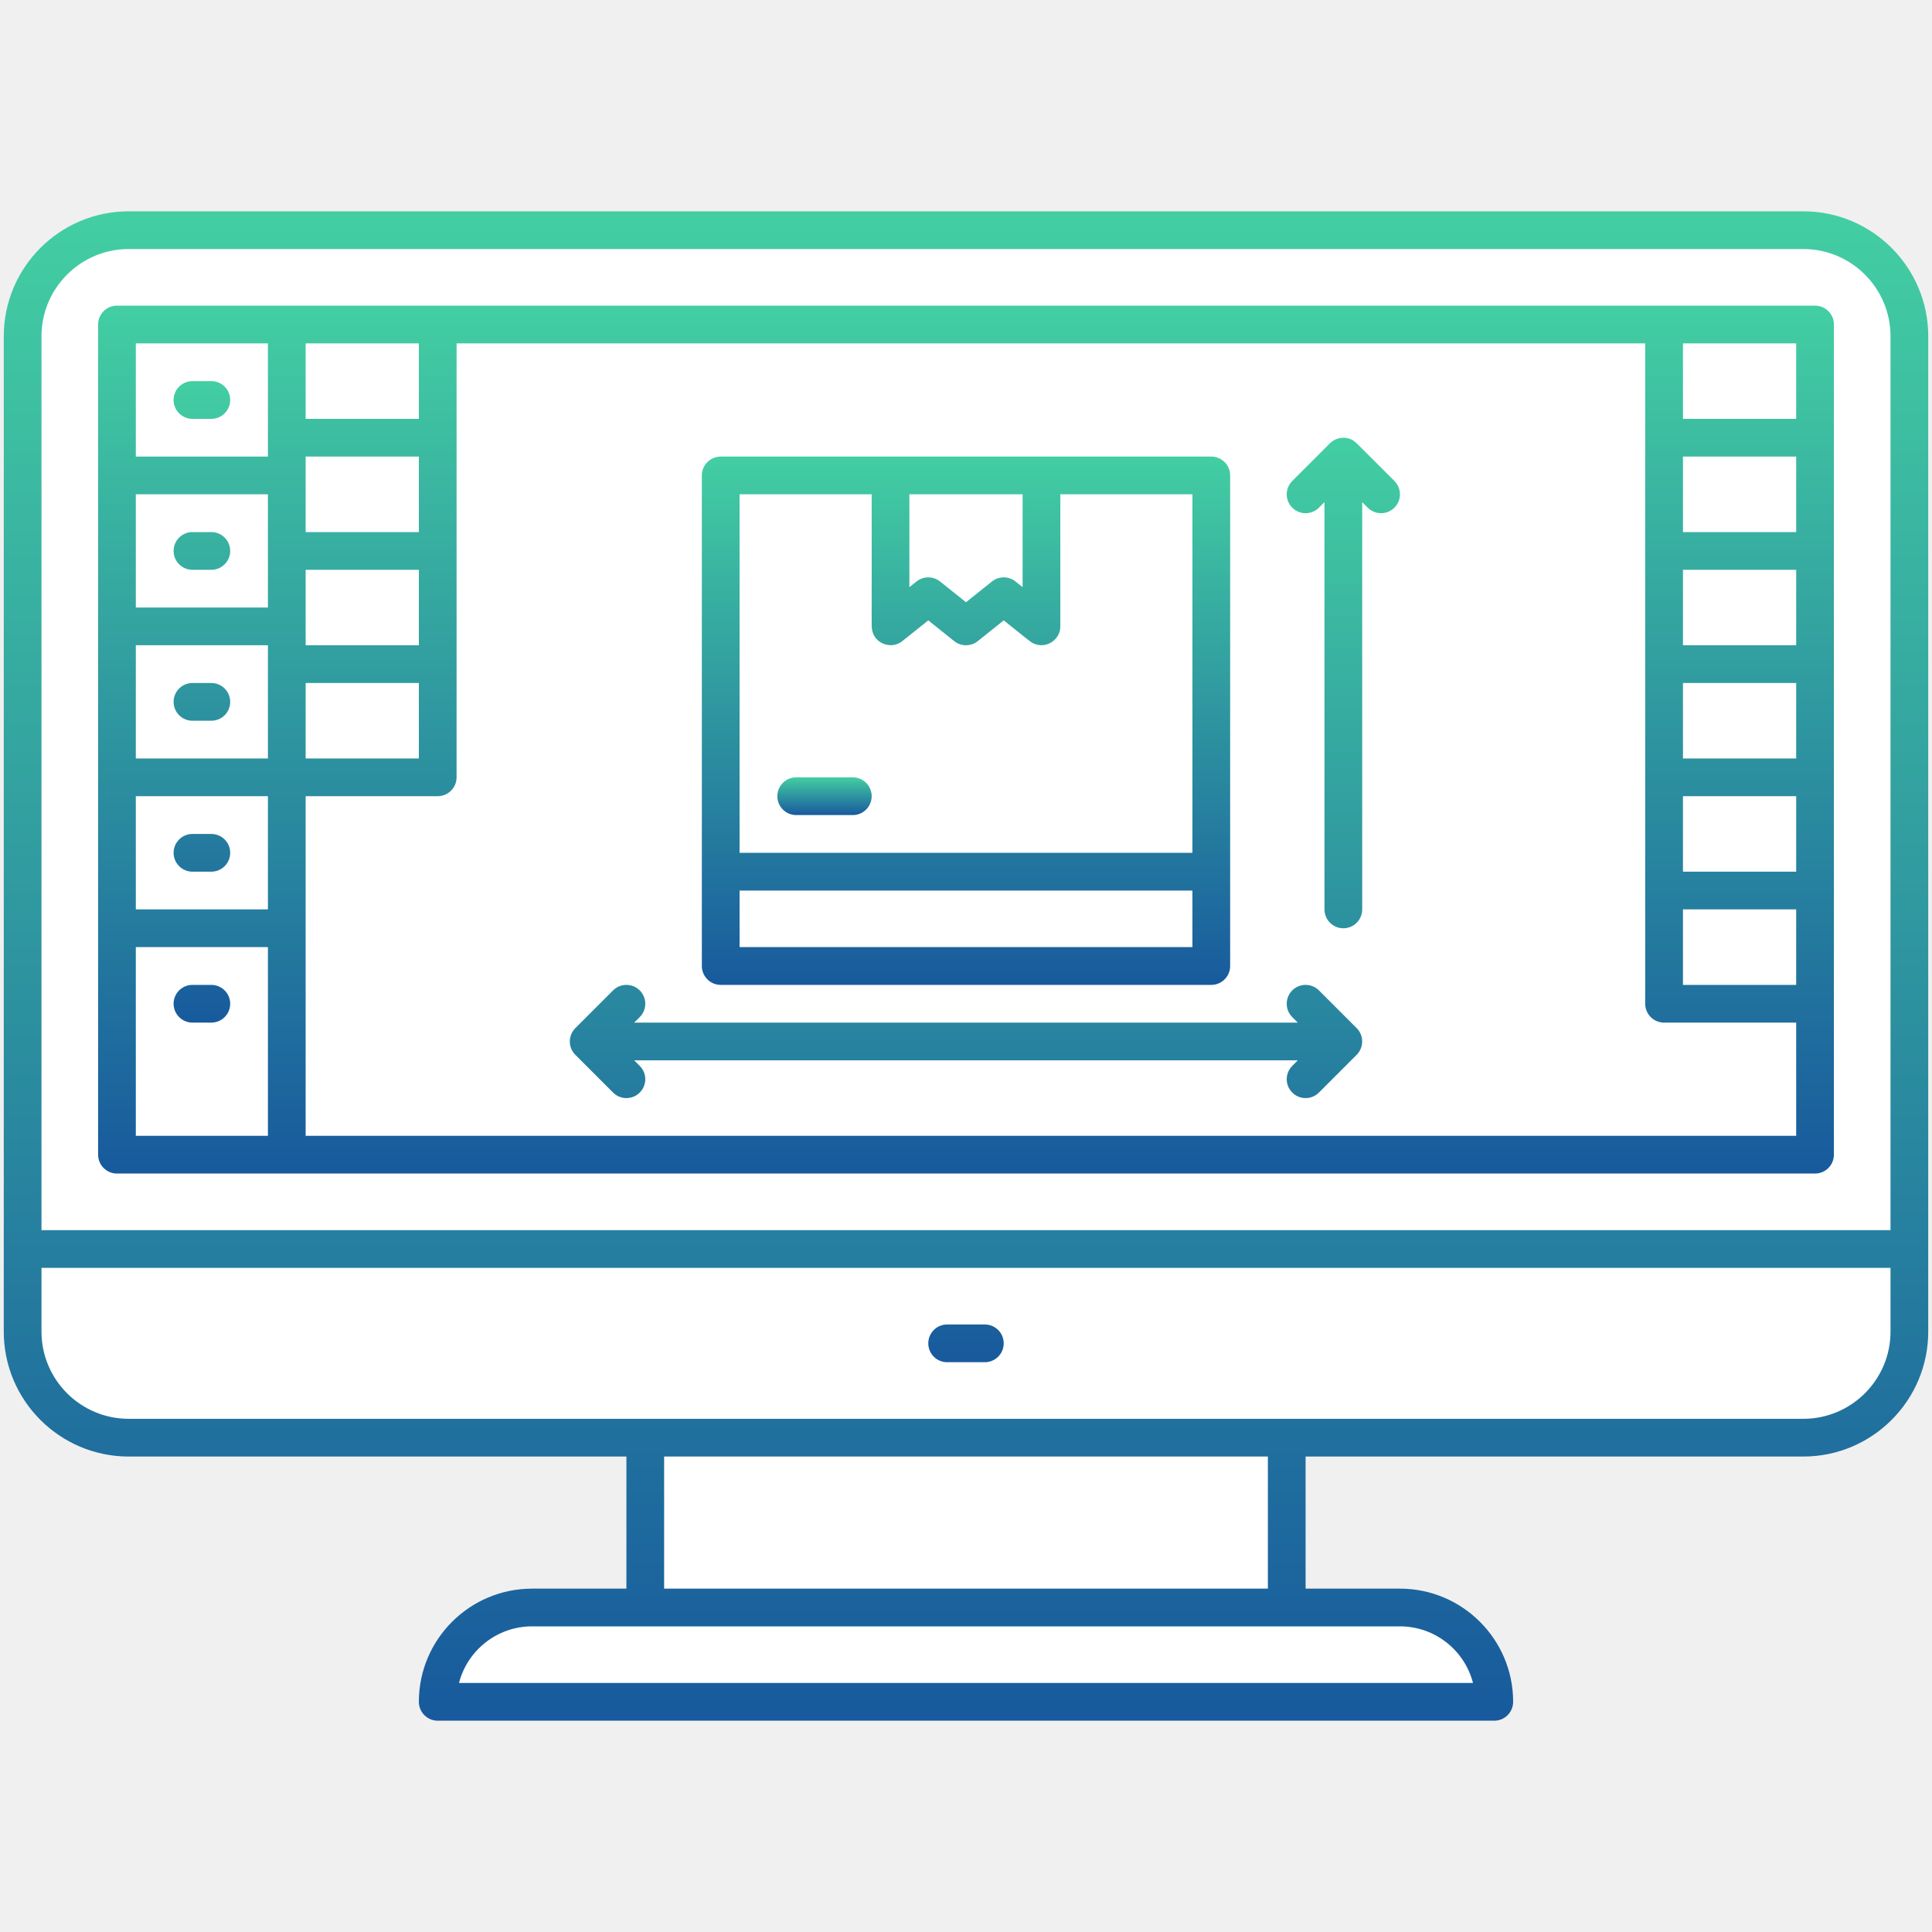
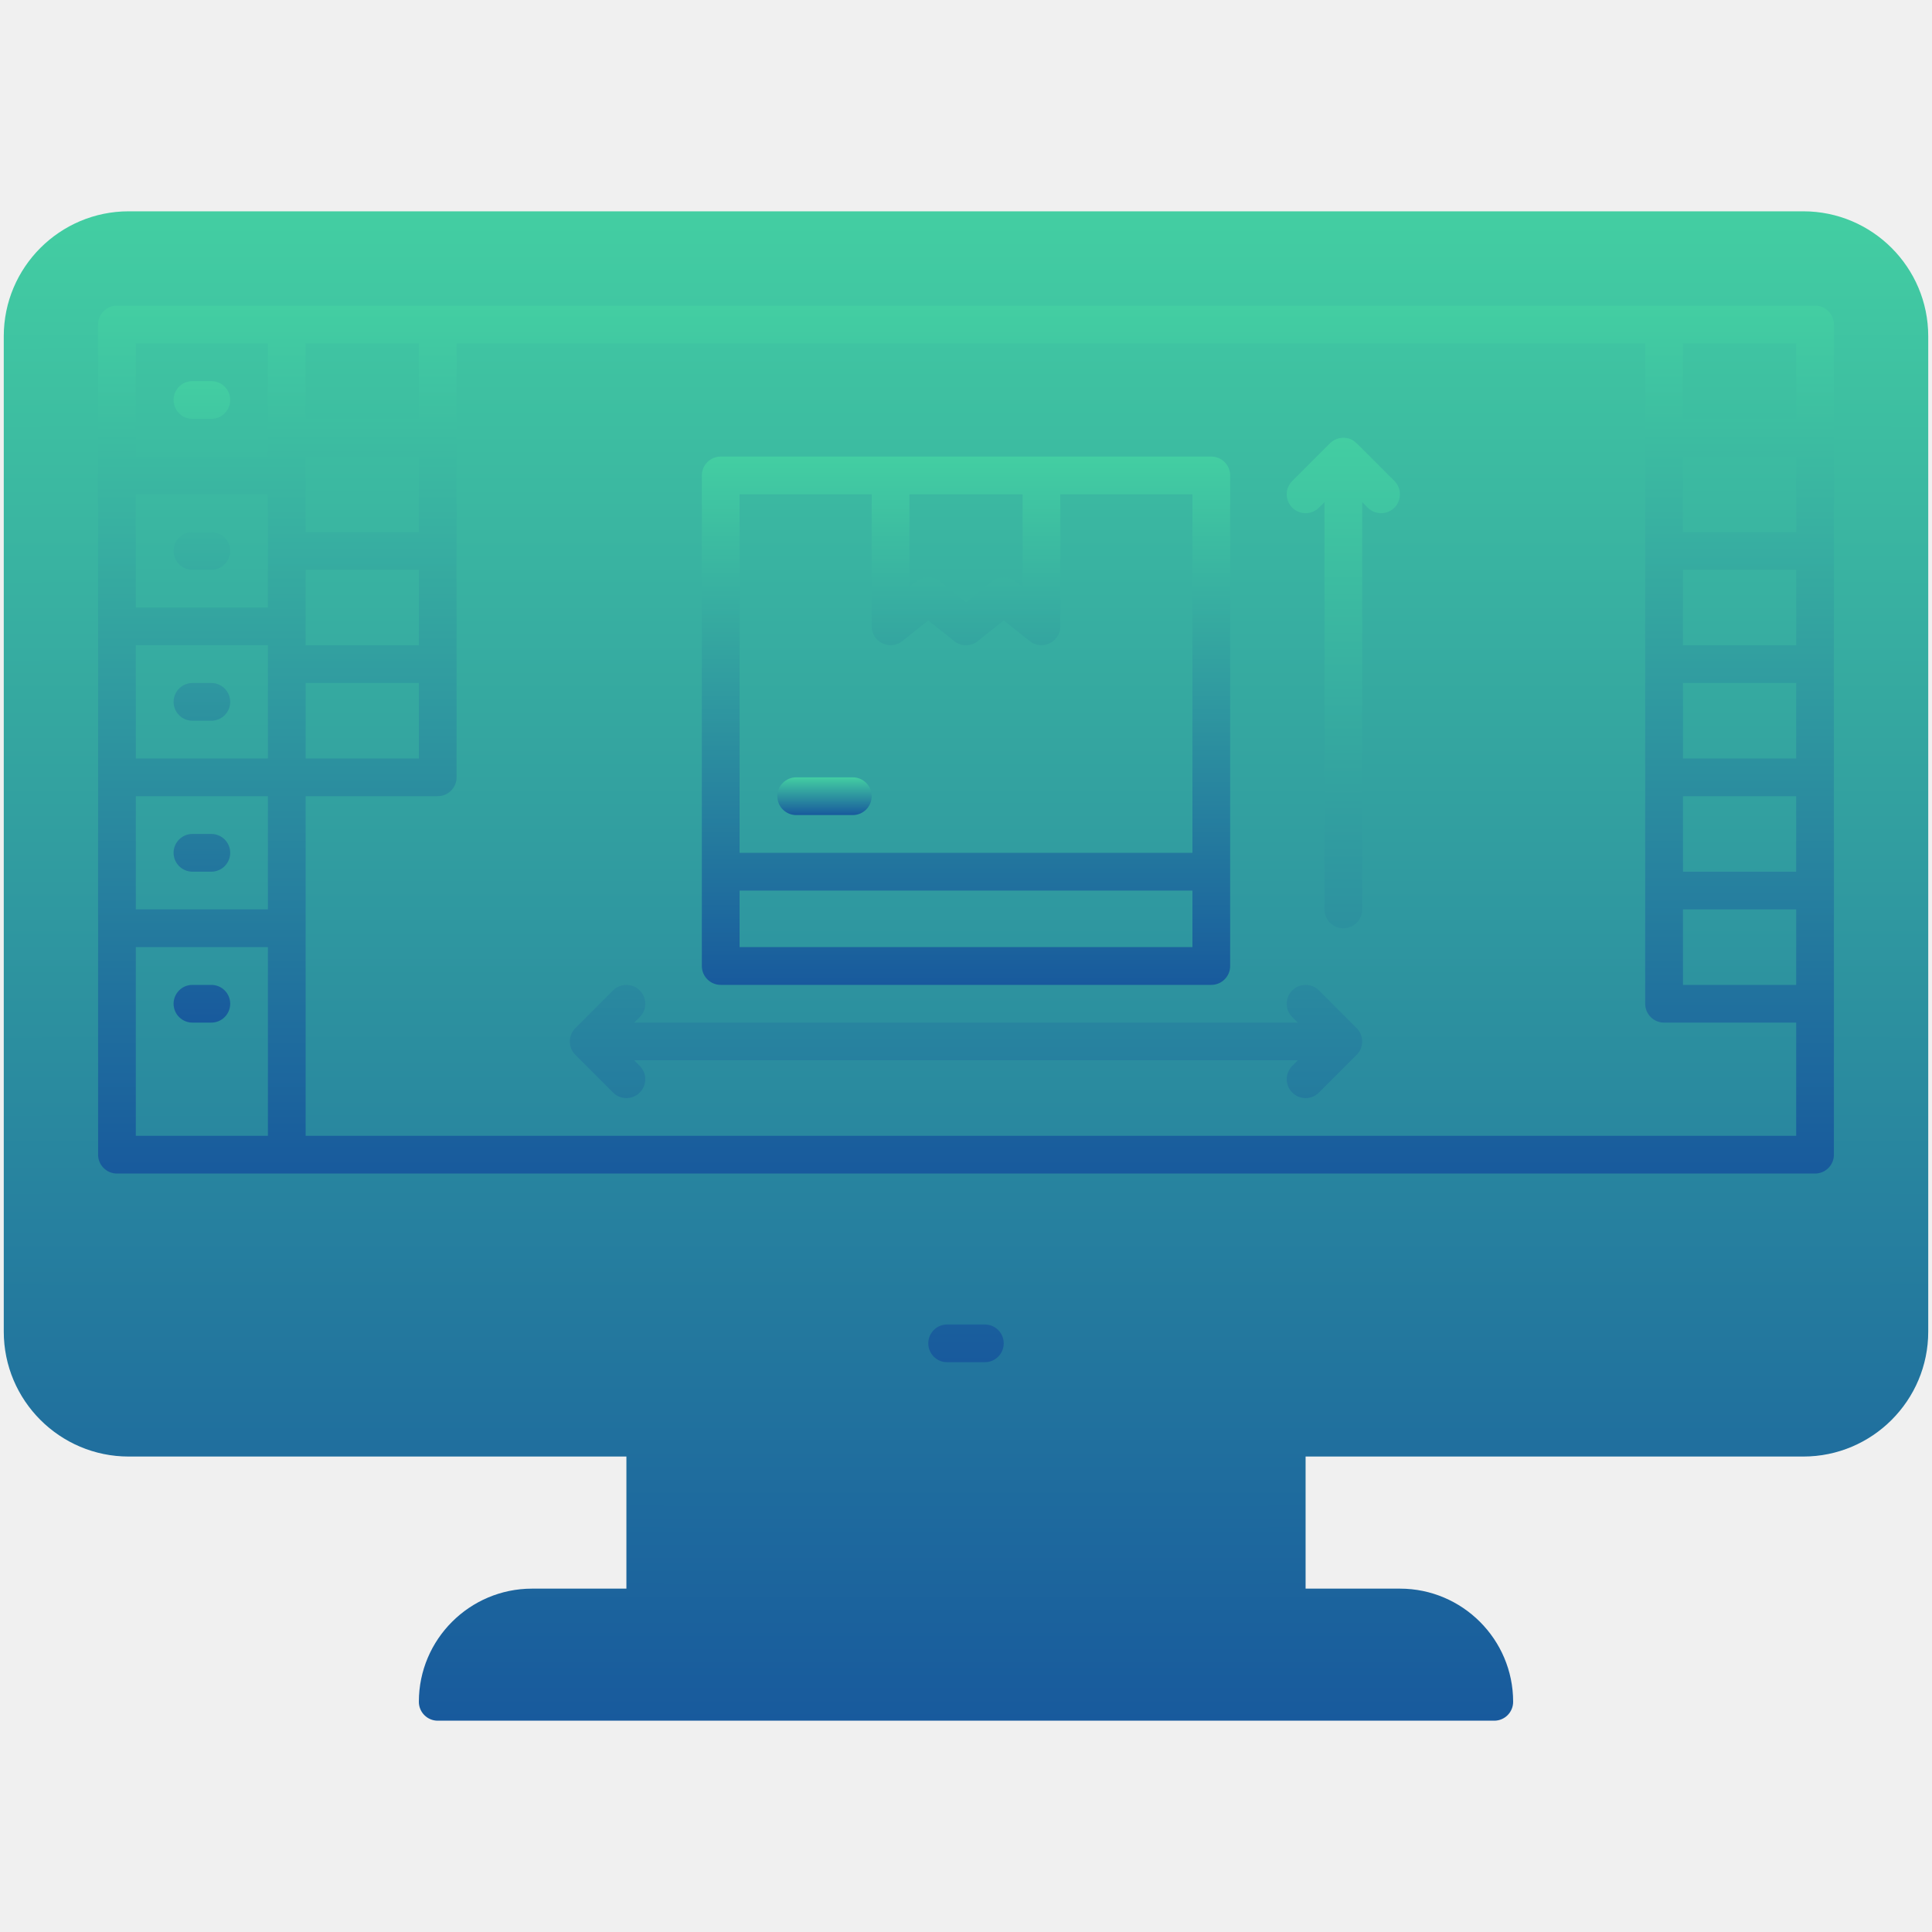
<svg xmlns="http://www.w3.org/2000/svg" width="40" height="40" viewBox="0 0 40 40" fill="none">
-   <path d="M37.336 4.766H2.664C1.452 4.766 0.469 5.748 0.469 6.961V25.859L20.599 27.812L39.531 25.859V6.961C39.531 5.748 38.548 4.766 37.336 4.766Z" fill="white" />
-   <path d="M34.453 6.719H9.062L4.557 17.266L5.937 23.906H37.578V20.781L34.453 6.719Z" fill="white" />
-   <path d="M37.578 9.062V11.406L36.016 12.129L34.453 11.406V9.062L36.016 8.516L37.578 9.062Z" fill="white" />
-   <path d="M37.578 13.75V16.094L36.016 16.875L34.453 16.094V13.75L35.938 13.066L37.578 13.75Z" fill="white" />
-   <path d="M37.578 18.438V20.781H34.453V18.438L35.918 17.871L37.578 18.438Z" fill="white" />
-   <path d="M37.578 16.094H34.453V18.438H37.578V16.094Z" fill="white" />
-   <path d="M37.578 11.406H34.453V13.75H37.578V11.406Z" fill="white" />
-   <path d="M37.578 6.719H34.453V9.062H37.578V6.719Z" fill="white" />
-   <path d="M9.062 9.062V11.406L5.703 12.109C5.703 11.58 5.703 9.062 5.703 8.535L9.062 9.062Z" fill="white" />
-   <path d="M9.062 13.75V16.094H5.703V13.379L9.062 13.75Z" fill="white" />
-   <path d="M9.062 11.406V13.75H5.703C5.703 13.544 5.703 11.997 5.703 11.406H9.062Z" fill="white" />
-   <path d="M9.062 6.719H5.703V9.062H9.062V6.719Z" fill="white" />
-   <path d="M5.938 16.094V19.219L4.18 20L2.422 19.219V16.094L4.062 15.312L5.938 16.094Z" fill="white" />
-   <path d="M5.938 12.969L4.18 13.75L2.422 12.969V9.844L4.18 8.828L5.938 9.844C5.938 10.937 5.938 11.876 5.938 12.969Z" fill="white" />
-   <path d="M5.938 19.219H2.422V23.906H5.938V19.219Z" fill="white" />
-   <path d="M5.938 16.094H2.422V12.969H5.938C5.938 13.898 5.938 15.145 5.938 16.094ZM5.938 9.844H2.422V6.719H5.938C5.938 7.668 5.938 8.914 5.938 9.844Z" fill="white" />
-   <path d="M21.562 9.844L20 11.172L18.438 9.844H14.922V18.047L20 19.219L25.078 18.047V9.844H21.562Z" fill="white" />
-   <path d="M26.641 28.646H13.359V34.401H26.641V28.646Z" fill="white" />
-   <path d="M30.938 35.234H9.062C9.062 34.154 9.938 33.281 11.016 33.281C11.705 33.281 28.049 33.281 28.984 33.281C30.063 33.281 30.938 34.156 30.938 35.234Z" fill="white" />
-   <path d="M39.531 25.859V27.57C39.531 28.783 38.548 29.766 37.336 29.766C35.293 29.766 4.701 29.766 2.664 29.766C1.452 29.766 0.469 28.783 0.469 27.57V25.859H39.531Z" fill="white" />
-   <path d="M21.562 9.844V12.969L20.781 12.344L20.001 12.969L19.219 12.344L18.438 12.969V9.844H21.562Z" fill="white" />
-   <path d="M25.078 18.047H14.922V20H25.078V18.047Z" fill="white" />
+   <path d="M37.336 4.766H2.664C1.452 4.766 0.469 5.748 0.469 6.961V25.859L20.599 27.812L39.531 25.859V6.961C39.531 5.748 38.548 4.766 37.336 4.766Z" fill="url(#paint0_linear_1569_2490)" />
+   <path d="M34.453 6.719H9.062L4.557 17.266L5.937 23.906H37.578V20.781L34.453 6.719Z" fill="url(#paint0_linear_1569_2490)" />
+   <path d="M37.578 9.062V11.406L36.016 12.129L34.453 11.406V9.062L36.016 8.516L37.578 9.062Z" fill="url(#paint0_linear_1569_2490)" />
+   <path d="M37.578 13.75V16.094L36.016 16.875L34.453 16.094V13.75L35.938 13.066L37.578 13.75Z" fill="url(#paint0_linear_1569_2490)" />
+   <path d="M37.578 18.438V20.781H34.453V18.438L35.918 17.871L37.578 18.438Z" fill="url(#paint0_linear_1569_2490)" />
+   <path d="M37.578 16.094H34.453V18.438H37.578V16.094Z" fill="url(#paint0_linear_1569_2490)" />
+   <path d="M37.578 11.406H34.453V13.75H37.578V11.406Z" fill="url(#paint0_linear_1569_2490)" />
+   <path d="M37.578 6.719H34.453V9.062H37.578V6.719Z" fill="url(#paint0_linear_1569_2490)" />
+   <path d="M9.062 9.062V11.406L5.703 12.109C5.703 11.58 5.703 9.062 5.703 8.535L9.062 9.062Z" fill="url(#paint0_linear_1569_2490)" />
+   <path d="M9.062 13.75V16.094H5.703V13.379L9.062 13.75Z" fill="url(#paint0_linear_1569_2490)" />
+   <path d="M9.062 11.406V13.75H5.703C5.703 13.544 5.703 11.997 5.703 11.406H9.062Z" fill="url(#paint0_linear_1569_2490)" />
+   <path d="M9.062 6.719H5.703V9.062H9.062V6.719Z" fill="url(#paint0_linear_1569_2490)" />
+   <path d="M5.938 16.094V19.219L4.18 20L2.422 19.219V16.094L4.062 15.312L5.938 16.094Z" fill="url(#paint0_linear_1569_2490)" />
+   <path d="M5.938 12.969L4.18 13.75L2.422 12.969V9.844L4.18 8.828L5.938 9.844C5.938 10.937 5.938 11.876 5.938 12.969Z" fill="url(#paint0_linear_1569_2490)" />
+   <path d="M5.938 19.219H2.422V23.906H5.938V19.219Z" fill="url(#paint0_linear_1569_2490)" />
+   <path d="M5.938 16.094H2.422V12.969H5.938C5.938 13.898 5.938 15.145 5.938 16.094ZM5.938 9.844H2.422V6.719H5.938C5.938 7.668 5.938 8.914 5.938 9.844Z" fill="url(#paint0_linear_1569_2490)" />
+   <path d="M21.562 9.844L20 11.172L18.438 9.844H14.922V18.047L20 19.219L25.078 18.047V9.844H21.562Z" fill="url(#paint0_linear_1569_2490)" />
+   <path d="M26.641 28.646H13.359V34.401H26.641V28.646Z" fill="url(#paint0_linear_1569_2490)" />
+   <path d="M30.938 35.234H9.062C9.062 34.154 9.938 33.281 11.016 33.281C11.705 33.281 28.049 33.281 28.984 33.281C30.063 33.281 30.938 34.156 30.938 35.234Z" fill="url(#paint0_linear_1569_2490)" />
+   <path d="M39.531 25.859V27.57C39.531 28.783 38.548 29.766 37.336 29.766C35.293 29.766 4.701 29.766 2.664 29.766C1.452 29.766 0.469 28.783 0.469 27.57V25.859H39.531Z" fill="url(#paint0_linear_1569_2490)" />
+   <path d="M21.562 9.844V12.969L20.781 12.344L20.001 12.969L19.219 12.344L18.438 12.969V9.844H21.562Z" fill="url(#paint0_linear_1569_2490)" />
+   <path d="M25.078 18.047H14.922V20H25.078V18.047Z" fill="url(#paint0_linear_1569_2490)" />
  <path d="M37.336 4.375H2.664C1.238 4.375 0.078 5.535 0.078 6.961V27.57C0.078 28.996 1.238 30.156 2.664 30.156H12.969V32.891H11.016C9.723 32.891 8.672 33.942 8.672 35.234C8.672 35.45 8.847 35.625 9.062 35.625H30.938C31.153 35.625 31.328 35.45 31.328 35.234C31.328 33.942 30.277 32.891 28.984 32.891H27.031V30.156H37.336C38.762 30.156 39.922 28.996 39.922 27.57V6.961C39.922 5.535 38.762 4.375 37.336 4.375ZM2.664 5.156H37.336C38.331 5.156 39.141 5.966 39.141 6.961V25.469H0.859V6.961C0.859 5.966 1.669 5.156 2.664 5.156ZM30.497 34.844H9.503C9.676 34.171 10.289 33.672 11.016 33.672C11.808 33.672 28.34 33.672 28.984 33.672C29.711 33.672 30.324 34.171 30.497 34.844ZM26.25 32.891H13.75V30.156H26.25V32.891ZM37.336 29.375C35.293 29.375 4.701 29.375 2.664 29.375C1.669 29.375 0.859 28.566 0.859 27.57V26.25H39.141V27.57C39.141 28.566 38.331 29.375 37.336 29.375Z" fill="url(#paint0_linear_1569_2490)" />
  <path d="M28.088 21.286L27.307 20.505C27.155 20.353 26.907 20.353 26.755 20.505C26.602 20.658 26.602 20.905 26.755 21.058L26.869 21.172H13.13L13.245 21.058C13.398 20.905 13.398 20.658 13.245 20.505C13.092 20.353 12.845 20.353 12.693 20.505L11.912 21.286C11.761 21.436 11.758 21.686 11.912 21.839L12.693 22.62C12.845 22.773 13.092 22.773 13.245 22.62C13.398 22.468 13.398 22.22 13.245 22.068L13.13 21.953H26.869L26.755 22.068C26.602 22.22 26.602 22.468 26.755 22.62C26.907 22.773 27.155 22.773 27.307 22.62L28.088 21.839C28.244 21.683 28.236 21.433 28.088 21.286ZM27.962 9.092C27.808 9.029 27.639 9.074 27.536 9.177L26.755 9.958C26.602 10.111 26.602 10.358 26.755 10.511C26.907 10.663 27.155 10.663 27.307 10.511L27.422 10.396V18.828C27.422 19.044 27.597 19.219 27.812 19.219C28.028 19.219 28.203 19.044 28.203 18.828V10.396L28.317 10.511C28.47 10.663 28.717 10.663 28.87 10.511C29.022 10.358 29.022 10.111 28.87 9.958C28.039 9.132 28.066 9.136 27.962 9.092ZM20.39 27.422H19.609C19.393 27.422 19.219 27.597 19.219 27.813C19.219 28.028 19.393 28.203 19.609 28.203H20.39C20.606 28.203 20.781 28.028 20.781 27.813C20.781 27.597 20.606 27.422 20.39 27.422Z" fill="url(#paint1_linear_1569_2490)" />
  <path d="M14.922 20.391H25.078C25.294 20.391 25.469 20.216 25.469 20V9.844C25.469 9.628 25.294 9.453 25.078 9.453C24.021 9.453 15.979 9.453 14.922 9.453C14.706 9.453 14.531 9.628 14.531 9.844V20C14.531 20.216 14.706 20.391 14.922 20.391ZM15.312 19.609V18.438H24.688V19.609H15.312ZM21.172 10.234V12.156L21.025 12.039C20.883 11.925 20.68 11.925 20.537 12.039L20 12.469L19.463 12.039C19.32 11.925 19.118 11.925 18.975 12.039L18.828 12.156V10.234H21.172ZM18.047 10.234C18.05 13.095 18.041 12.948 18.053 13.025C18.097 13.331 18.456 13.454 18.681 13.274L19.219 12.844L19.756 13.274C19.899 13.388 20.102 13.388 20.244 13.274L20.781 12.844C21.315 13.269 21.332 13.291 21.398 13.322C21.653 13.441 21.953 13.253 21.953 12.969V10.234H24.688V17.656H15.312V10.234H18.047V10.234Z" fill="url(#paint2_linear_1569_2490)" />
  <path d="M16.484 16.875H17.656C17.872 16.875 18.047 16.7 18.047 16.484C18.047 16.269 17.872 16.094 17.656 16.094H16.484C16.269 16.094 16.094 16.269 16.094 16.484C16.094 16.7 16.269 16.875 16.484 16.875Z" fill="url(#paint3_linear_1569_2490)" />
  <path d="M2.422 24.297C4.001 24.297 35.858 24.297 37.578 24.297C37.794 24.297 37.969 24.122 37.969 23.906C37.969 17.32 37.969 10.111 37.969 6.719C37.969 6.503 37.794 6.328 37.578 6.328C31.29 6.328 5.004 6.328 2.422 6.328C2.206 6.328 2.031 6.503 2.031 6.719V23.906C2.031 24.122 2.206 24.297 2.422 24.297ZM8.672 13.359H6.328V11.797H8.672V13.359ZM5.547 15.703H2.812V13.359H5.547C5.547 14.196 5.547 14.818 5.547 15.703ZM5.547 16.484V18.828H2.812V16.484H5.547ZM6.328 14.141H8.672V15.703H6.328V14.141ZM8.672 11.016H6.328V9.453H8.672V11.016ZM5.547 12.578H2.812V10.234H5.547C5.547 11.054 5.547 11.758 5.547 12.578ZM2.812 23.516V19.609H5.547V23.516H2.812ZM6.328 23.516V16.484H9.062C9.278 16.484 9.453 16.309 9.453 16.094C9.453 12.97 9.453 10.256 9.453 7.109H34.062C34.062 11.161 34.062 16.722 34.062 20.781C34.062 20.997 34.237 21.172 34.453 21.172H37.188V23.516H6.328ZM37.188 20.391H34.844V18.828H37.188V20.391ZM37.188 13.359H34.844V11.797H37.188V13.359ZM37.188 15.703H34.844V14.141H37.188V15.703ZM37.188 18.047H34.844V16.484H37.188V18.047ZM37.188 11.016H34.844V9.453H37.188V11.016ZM37.188 7.109V8.672H34.844V7.109H37.188ZM8.672 8.672H6.328V7.109H8.672V8.672ZM5.547 7.109C5.547 7.987 5.547 8.603 5.547 9.453H2.812V7.109H5.547Z" fill="url(#paint4_linear_1569_2490)" />
  <path d="M3.984 8.672H4.375C4.591 8.672 4.766 8.497 4.766 8.281C4.766 8.065 4.591 7.891 4.375 7.891H3.984C3.769 7.891 3.594 8.065 3.594 8.281C3.594 8.497 3.769 8.672 3.984 8.672ZM3.984 11.797H4.375C4.591 11.797 4.766 11.622 4.766 11.406C4.766 11.191 4.591 11.016 4.375 11.016H3.984C3.769 11.016 3.594 11.191 3.594 11.406C3.594 11.622 3.769 11.797 3.984 11.797ZM3.984 14.922H4.375C4.591 14.922 4.766 14.747 4.766 14.531C4.766 14.316 4.591 14.141 4.375 14.141H3.984C3.769 14.141 3.594 14.316 3.594 14.531C3.594 14.747 3.769 14.922 3.984 14.922ZM3.984 18.047H4.375C4.591 18.047 4.766 17.872 4.766 17.656C4.766 17.441 4.591 17.266 4.375 17.266H3.984C3.769 17.266 3.594 17.441 3.594 17.656C3.594 17.872 3.769 18.047 3.984 18.047ZM4.375 20.391H3.984C3.769 20.391 3.594 20.566 3.594 20.781C3.594 20.997 3.769 21.172 3.984 21.172H4.375C4.591 21.172 4.766 20.997 4.766 20.781C4.766 20.566 4.591 20.391 4.375 20.391Z" fill="url(#paint5_linear_1569_2490)" />
  <defs>
    <linearGradient id="paint0_linear_1569_2490" x1="20" y1="4.375" x2="20" y2="35.625" gradientUnits="userSpaceOnUse">
      <stop stop-color="#43CEA2" />
      <stop offset="1" stop-color="#185A9D" />
    </linearGradient>
    <linearGradient id="paint1_linear_1569_2490" x1="20.391" y1="9.063" x2="20.391" y2="28.203" gradientUnits="userSpaceOnUse">
      <stop stop-color="#43CEA2" />
      <stop offset="1" stop-color="#185A9D" />
    </linearGradient>
    <linearGradient id="paint2_linear_1569_2490" x1="20" y1="9.453" x2="20" y2="20.391" gradientUnits="userSpaceOnUse">
      <stop stop-color="#43CEA2" />
      <stop offset="1" stop-color="#185A9D" />
    </linearGradient>
    <linearGradient id="paint3_linear_1569_2490" x1="17.07" y1="16.094" x2="17.07" y2="16.875" gradientUnits="userSpaceOnUse">
      <stop stop-color="#43CEA2" />
      <stop offset="1" stop-color="#185A9D" />
    </linearGradient>
    <linearGradient id="paint4_linear_1569_2490" x1="20" y1="6.328" x2="20" y2="24.297" gradientUnits="userSpaceOnUse">
      <stop stop-color="#43CEA2" />
      <stop offset="1" stop-color="#185A9D" />
    </linearGradient>
    <linearGradient id="paint5_linear_1569_2490" x1="4.18" y1="7.891" x2="4.18" y2="21.172" gradientUnits="userSpaceOnUse">
      <stop stop-color="#43CEA2" />
      <stop offset="1" stop-color="#185A9D" />
    </linearGradient>
  </defs>
</svg>
